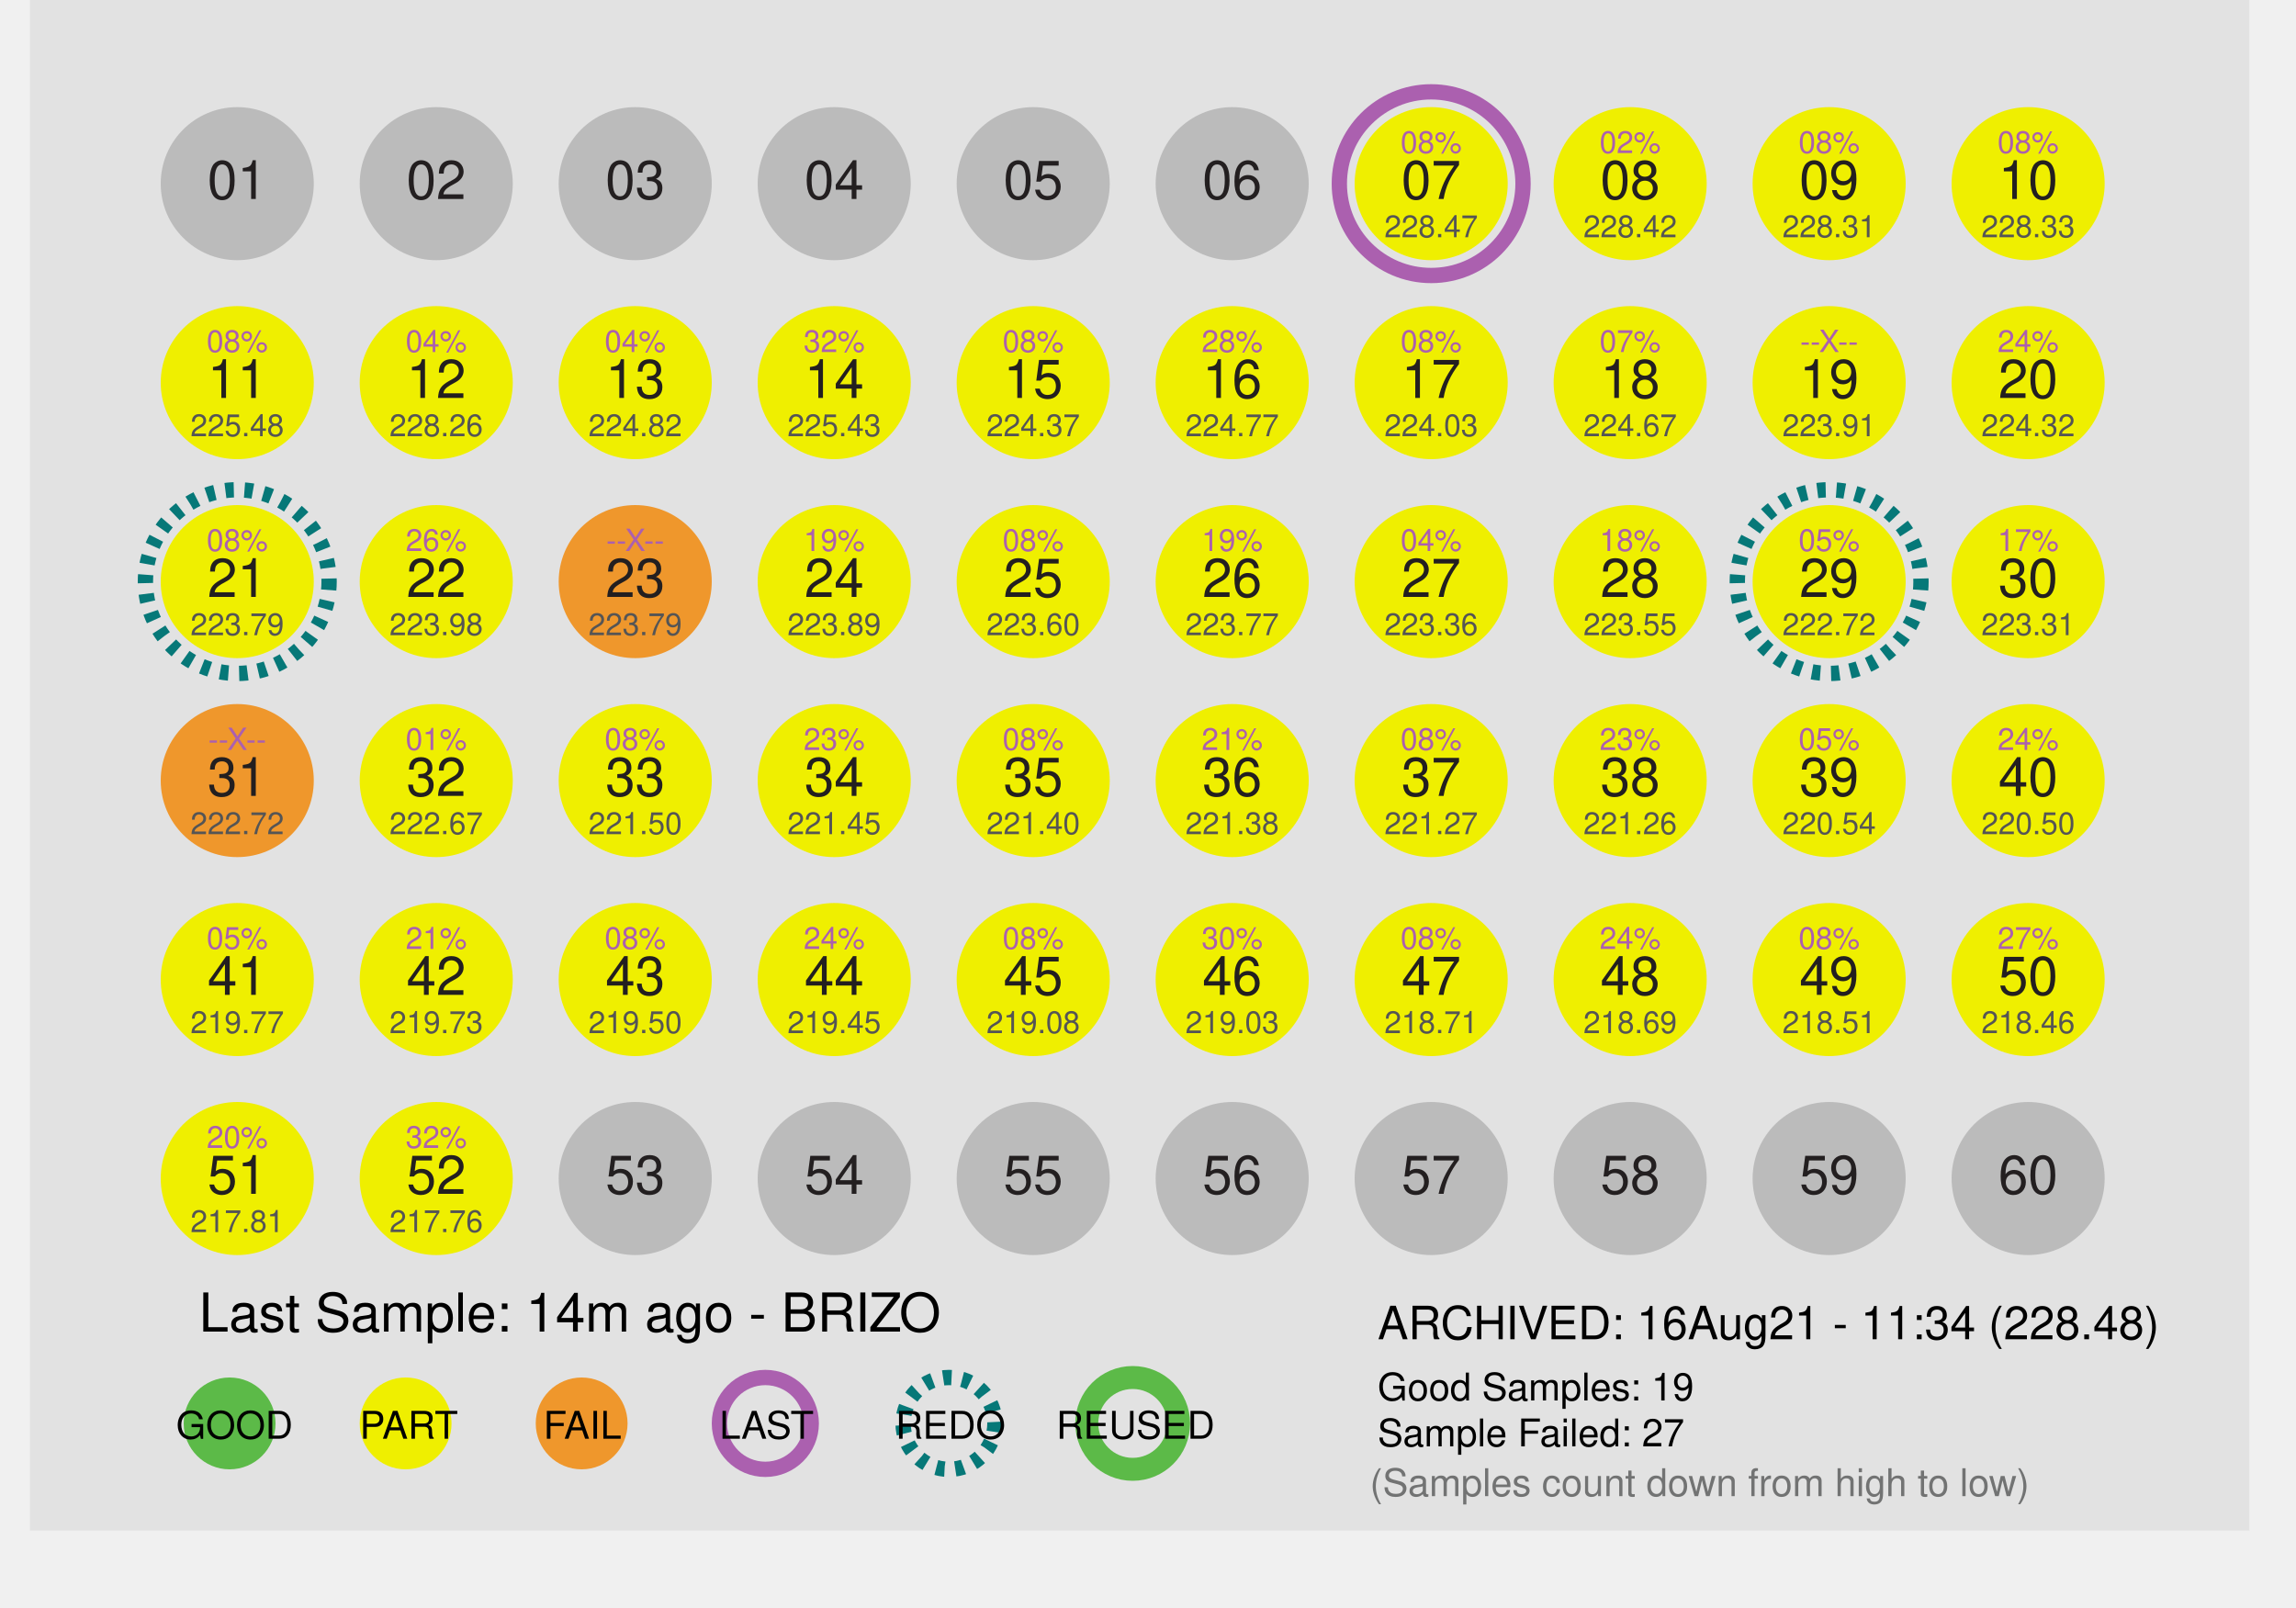
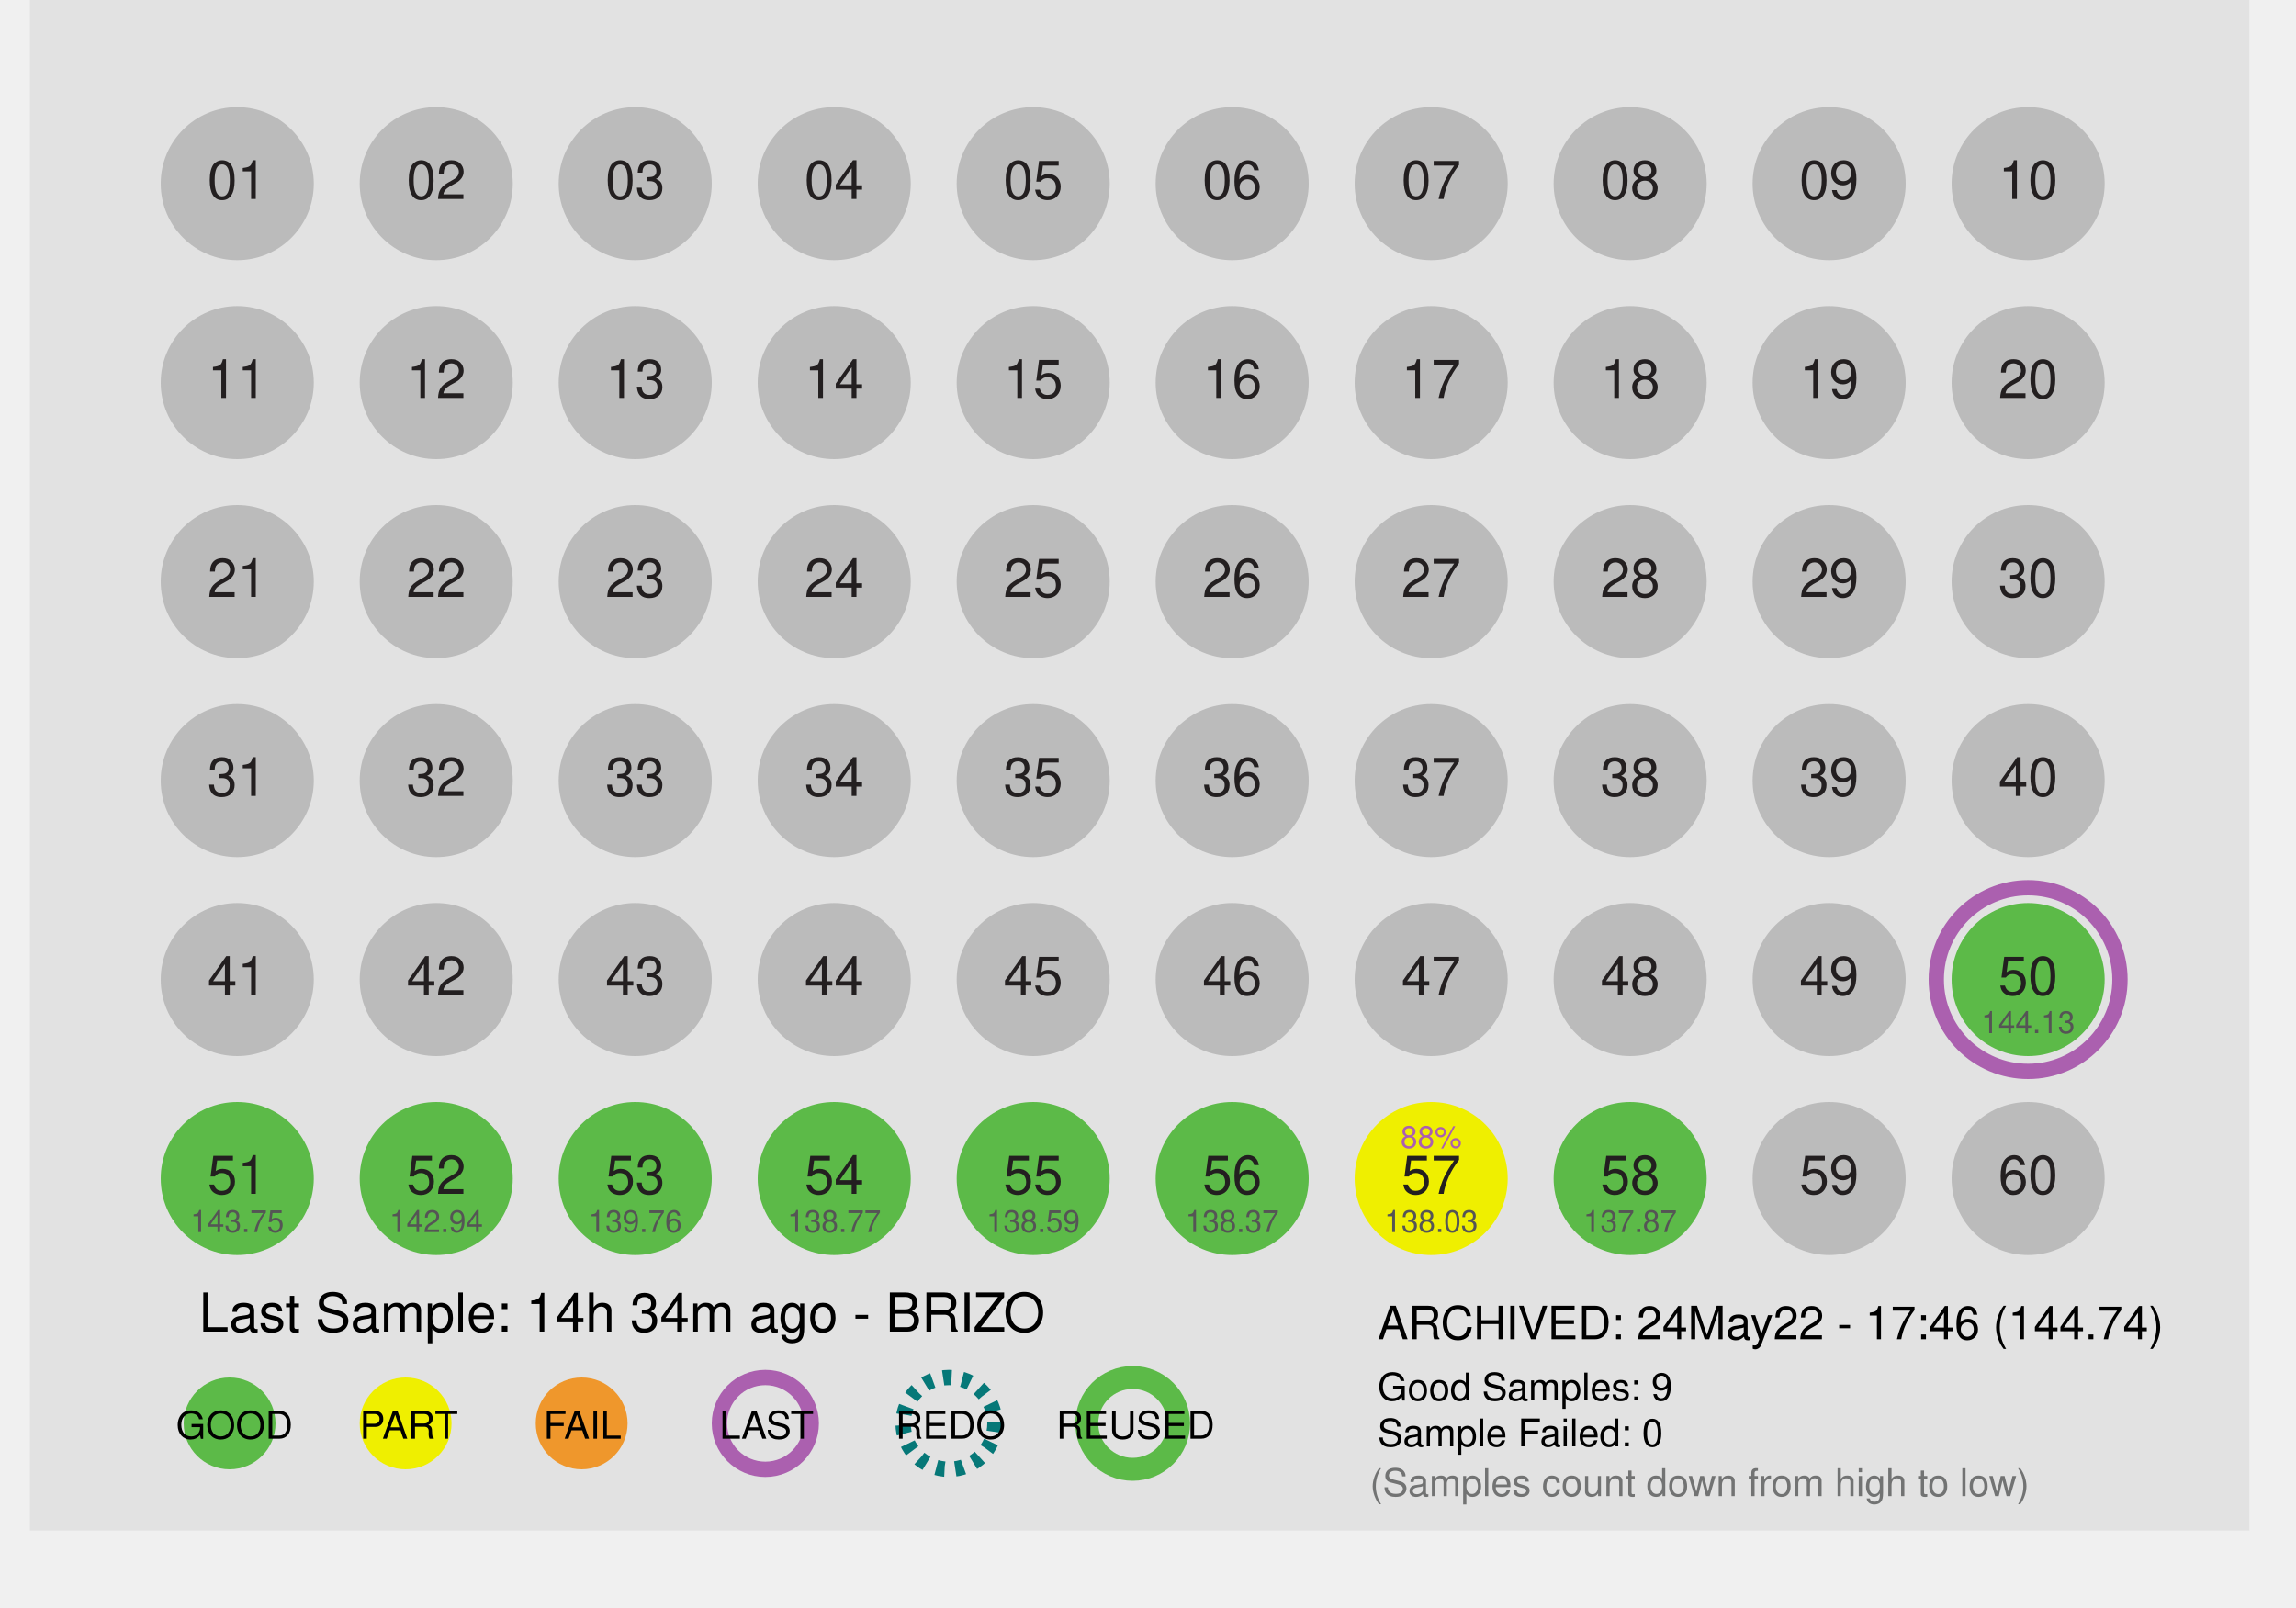
<svg xmlns="http://www.w3.org/2000/svg" id="Layer_1" data-name="Layer 1" x="0px" y="0px" viewBox="0 0 300 210" xml:space="preserve">
  <defs>
    <style>
 .st1 { fill: #dcddde; }
 .st2, .st3 { fill: #fff; }
 .st2 { stroke: #9b509f; }
 .st10, .st2, .st3 { stroke-miterlimit: 10; }
 .st10, .st2 { stroke-width: 2px; }
 .st3 { stroke: #231f20; }
 .st4 { fill: #ef972c; }
 .st5 { fill: #727373; }
 .st6 { fill: #5cba48; }
 .st7, .st8, .st9 { font-size: 7px; }
 .st7, .st8 { fill: #231f20; }
 .te5, .st7, .st9 { font-family: Helvetica; }
 .st8 { font-family: Helvetica-Bold, Helvetica; font-weight: 700; }
 .st9 { fill: #919396; }
 .st10 { fill: none; stroke: #fff; }

 .fill_gray { fill: #bbbbbb; }
 .fill_white { fill: #fff; }
 .stroke_purple { stroke: #ab60af; fill:none; stroke-width: 2px; }
 .stroke_black  { stroke: #000; fill:none; stroke-width: 2px; }
 .stroke_blue  { stroke: #067878; fill:none; stroke-width: 2px; stroke-dasharray:1.1 1.4;}
 .stroke_green  { stroke: #5cba48; fill:none; stroke-width: 3px;}
 .stroke_dash  { stroke-dasharray:1.1 1.4;}
 .stroke_2px { stroke-width: 2px; }
 .stroke_white { fill: none; stroke: #fff; }
 .stroke_none {stroke: none; fill:none};
 .stroke_darkGray { stroke: #231f20; fill: none; stroke-width: 2px;}
 .fill_orange { fill: #ef972c; }
 .fill_yellow { fill: #efef00; }
 .fill_lightgray { fill: #e2e2e2; }
 .thick_orange     { stroke-width:4px; fill:none; stroke: #ef972c; }
 .thick_yellow     { stroke-width:4px; fill:none; stroke: #f7ca0b; }
 .thick_gray       { stroke-width:4px; fill:none; stroke: #bbbbbb; }
 .thick_green      { stroke-width:4px; fill:none; stroke: #5cba48; }
 .fill_green { fill: #5cba48; }
 .font_size4 { font-size: 4px; }
 .font_size5 { font-size: 5px; }
 .font_size6 { font-size: 6px; }
 .font_size7 { font-size: 7px; }
 .font_size9 { font-size: 9px; }
 .fill_red {fill: #e24466; }
 .fill_purple {fill:#ab60af;}
 .fill_darkgray { fill: #555555; }
 .font_helv { font-family: Helvetica; }
 .font_helvBold { font-family: Helvetica-Bold, Helvetica; font-weight: 700; }
 .fill_lightergray { fill: #919396; }
    </style>
  </defs>
  <rect class="fill_lightgray" x="3.91" width="290" height="200" />
  <circle desc="c_big_01" class="stroke_none" cx="31" cy="24" r="12" />
  <circle desc="c_big_02" class="stroke_none" cx="57" cy="24" r="12" />
  <circle desc="c_big_03" class="stroke_none" cx="83" cy="24" r="12" />
  <circle desc="c_big_04" class="stroke_none" cx="109" cy="24" r="12" />
  <circle desc="c_big_05" class="stroke_none" cx="135" cy="24" r="12" />
  <circle desc="c_big_06" class="stroke_none" cx="161" cy="24" r="12" />
-   <circle desc="c_big_07" class="stroke_purple" cx="187" cy="24" r="12" />
+   <circle desc="c_big_07" class="stroke_none" cx="187" cy="24" r="12" />
  <circle desc="c_big_08" class="stroke_none" cx="213" cy="24" r="12" />
  <circle desc="c_big_09" class="stroke_none" cx="239" cy="24" r="12" />
  <circle desc="c_big_10" class="stroke_none" cx="265" cy="24" r="12" />
  <circle desc="c_big_11" class="stroke_none" cx="31" cy="50" r="12" />
  <circle desc="c_big_12" class="stroke_none" cx="57" cy="50" r="12" />
  <circle desc="c_big_13" class="stroke_none" cx="83" cy="50" r="12" />
  <circle desc="c_big_14" class="stroke_none" cx="109" cy="50" r="12" />
  <circle desc="c_big_15" class="stroke_none" cx="135" cy="50" r="12" />
  <circle desc="c_big_16" class="stroke_none" cx="161" cy="50" r="12" />
  <circle desc="c_big_17" class="stroke_none" cx="187" cy="50" r="12" />
  <circle desc="c_big_18" class="stroke_none" cx="213" cy="50" r="12" />
  <circle desc="c_big_19" class="stroke_none" cx="239" cy="50" r="12" />
  <circle desc="c_big_20" class="stroke_none" cx="265" cy="50" r="12" />
-   <circle desc="c_big_21" class="stroke_blue" cx="31" cy="76" r="12" />
+   <circle desc="c_big_21" class="stroke_none" cx="31" cy="76" r="12" />
  <circle desc="c_big_22" class="stroke_none" cx="57" cy="76" r="12" />
  <circle desc="c_big_23" class="stroke_none" cx="83" cy="76" r="12" />
  <circle desc="c_big_24" class="stroke_none" cx="109" cy="76" r="12" />
  <circle desc="c_big_25" class="stroke_none" cx="135" cy="76" r="12" />
  <circle desc="c_big_26" class="stroke_none" cx="161" cy="76" r="12" />
  <circle desc="c_big_27" class="stroke_none" cx="187" cy="76" r="12" />
  <circle desc="c_big_28" class="stroke_none" cx="213" cy="76" r="12" />
-   <circle desc="c_big_29" class="stroke_blue" cx="239" cy="76" r="12" />
+   <circle desc="c_big_29" class="stroke_none" cx="239" cy="76" r="12" />
  <circle desc="c_big_30" class="stroke_none" cx="265" cy="76" r="12" />
  <circle desc="c_big_31" class="stroke_none" cx="31" cy="102" r="12" />
  <circle desc="c_big_32" class="stroke_none" cx="57" cy="102" r="12" />
  <circle desc="c_big_33" class="stroke_none" cx="83" cy="102" r="12" />
  <circle desc="c_big_34" class="stroke_none" cx="109" cy="102" r="12" />
  <circle desc="c_big_35" class="stroke_none" cx="135" cy="102" r="12" />
  <circle desc="c_big_36" class="stroke_none" cx="161" cy="102" r="12" />
  <circle desc="c_big_37" class="stroke_none" cx="187" cy="102" r="12" />
  <circle desc="c_big_38" class="stroke_none" cx="213" cy="102" r="12" />
  <circle desc="c_big_39" class="stroke_none" cx="239" cy="102" r="12" />
  <circle desc="c_big_40" class="stroke_none" cx="265" cy="102" r="12" />
  <circle desc="c_big_41" class="stroke_none" cx="31" cy="128" r="12" />
  <circle desc="c_big_42" class="stroke_none" cx="57" cy="128" r="12" />
  <circle desc="c_big_43" class="stroke_none" cx="83" cy="128" r="12" />
  <circle desc="c_big_44" class="stroke_none" cx="109" cy="128" r="12" />
  <circle desc="c_big_45" class="stroke_none" cx="135" cy="128" r="12" />
  <circle desc="c_big_46" class="stroke_none" cx="161" cy="128" r="12" />
  <circle desc="c_big_47" class="stroke_none" cx="187" cy="128" r="12" />
  <circle desc="c_big_48" class="stroke_none" cx="213" cy="128" r="12" />
  <circle desc="c_big_49" class="stroke_none" cx="239" cy="128" r="12" />
-   <circle desc="c_big_50" class="stroke_none" cx="265" cy="128" r="12" />
+   <circle desc="c_big_50" class="stroke_purple" cx="265" cy="128" r="12" />
  <circle desc="c_big_51" class="stroke_none" cx="31" cy="154" r="12" />
  <circle desc="c_big_52" class="stroke_none" cx="57" cy="154" r="12" />
  <circle desc="c_big_53" class="stroke_none" cx="83" cy="154" r="12" />
  <circle desc="c_big_54" class="stroke_none" cx="109" cy="154" r="12" />
  <circle desc="c_big_55" class="stroke_none" cx="135" cy="154" r="12" />
  <circle desc="c_big_56" class="stroke_none" cx="161" cy="154" r="12" />
  <circle desc="c_big_57" class="stroke_none" cx="187" cy="154" r="12" />
  <circle desc="c_big_58" class="stroke_none" cx="213" cy="154" r="12" />
  <circle desc="c_big_59" class="stroke_none" cx="239" cy="154" r="12" />
  <circle desc="c_big_60" class="stroke_none" cx="265" cy="154" r="12" />
  <circle desc="c_small_01" class="fill_gray" cx="31" cy="24" r="10" />
  <circle desc="c_small_02" class="fill_gray" cx="57" cy="24" r="10" />
  <circle desc="c_small_03" class="fill_gray" cx="83" cy="24" r="10" />
  <circle desc="c_small_04" class="fill_gray" cx="109" cy="24" r="10" />
  <circle desc="c_small_05" class="fill_gray" cx="135" cy="24" r="10" />
  <circle desc="c_small_06" class="fill_gray" cx="161" cy="24" r="10" />
-   <circle desc="c_small_07" class="fill_yellow" cx="187" cy="24" r="10" />
-   <circle desc="c_small_08" class="fill_yellow" cx="213" cy="24" r="10" />
-   <circle desc="c_small_09" class="fill_yellow" cx="239" cy="24" r="10" />
-   <circle desc="c_small_10" class="fill_yellow" cx="265" cy="24" r="10" />
-   <circle desc="c_small_11" class="fill_yellow" cx="31" cy="50" r="10" />
-   <circle desc="c_small_12" class="fill_yellow" cx="57" cy="50" r="10" />
-   <circle desc="c_small_13" class="fill_yellow" cx="83" cy="50" r="10" />
-   <circle desc="c_small_14" class="fill_yellow" cx="109" cy="50" r="10" />
-   <circle desc="c_small_15" class="fill_yellow" cx="135" cy="50" r="10" />
-   <circle desc="c_small_16" class="fill_yellow" cx="161" cy="50" r="10" />
-   <circle desc="c_small_17" class="fill_yellow" cx="187" cy="50" r="10" />
-   <circle desc="c_small_18" class="fill_yellow" cx="213" cy="50" r="10" />
-   <circle desc="c_small_19" class="fill_yellow" cx="239" cy="50" r="10" />
-   <circle desc="c_small_20" class="fill_yellow" cx="265" cy="50" r="10" />
-   <circle desc="c_small_21" class="fill_yellow" cx="31" cy="76" r="10" />
-   <circle desc="c_small_22" class="fill_yellow" cx="57" cy="76" r="10" />
-   <circle desc="c_small_23" class="fill_orange" cx="83" cy="76" r="10" />
-   <circle desc="c_small_24" class="fill_yellow" cx="109" cy="76" r="10" />
-   <circle desc="c_small_25" class="fill_yellow" cx="135" cy="76" r="10" />
-   <circle desc="c_small_26" class="fill_yellow" cx="161" cy="76" r="10" />
-   <circle desc="c_small_27" class="fill_yellow" cx="187" cy="76" r="10" />
-   <circle desc="c_small_28" class="fill_yellow" cx="213" cy="76" r="10" />
-   <circle desc="c_small_29" class="fill_yellow" cx="239" cy="76" r="10" />
-   <circle desc="c_small_30" class="fill_yellow" cx="265" cy="76" r="10" />
-   <circle desc="c_small_31" class="fill_orange" cx="31" cy="102" r="10" />
-   <circle desc="c_small_32" class="fill_yellow" cx="57" cy="102" r="10" />
-   <circle desc="c_small_33" class="fill_yellow" cx="83" cy="102" r="10" />
-   <circle desc="c_small_34" class="fill_yellow" cx="109" cy="102" r="10" />
-   <circle desc="c_small_35" class="fill_yellow" cx="135" cy="102" r="10" />
-   <circle desc="c_small_36" class="fill_yellow" cx="161" cy="102" r="10" />
-   <circle desc="c_small_37" class="fill_yellow" cx="187" cy="102" r="10" />
-   <circle desc="c_small_38" class="fill_yellow" cx="213" cy="102" r="10" />
-   <circle desc="c_small_39" class="fill_yellow" cx="239" cy="102" r="10" />
-   <circle desc="c_small_40" class="fill_yellow" cx="265" cy="102" r="10" />
-   <circle desc="c_small_41" class="fill_yellow" cx="31" cy="128" r="10" />
-   <circle desc="c_small_42" class="fill_yellow" cx="57" cy="128" r="10" />
-   <circle desc="c_small_43" class="fill_yellow" cx="83" cy="128" r="10" />
-   <circle desc="c_small_44" class="fill_yellow" cx="109" cy="128" r="10" />
-   <circle desc="c_small_45" class="fill_yellow" cx="135" cy="128" r="10" />
-   <circle desc="c_small_46" class="fill_yellow" cx="161" cy="128" r="10" />
-   <circle desc="c_small_47" class="fill_yellow" cx="187" cy="128" r="10" />
-   <circle desc="c_small_48" class="fill_yellow" cx="213" cy="128" r="10" />
-   <circle desc="c_small_49" class="fill_yellow" cx="239" cy="128" r="10" />
-   <circle desc="c_small_50" class="fill_yellow" cx="265" cy="128" r="10" />
-   <circle desc="c_small_51" class="fill_yellow" cx="31" cy="154" r="10" />
-   <circle desc="c_small_52" class="fill_yellow" cx="57" cy="154" r="10" />
-   <circle desc="c_small_53" class="fill_gray" cx="83" cy="154" r="10" />
-   <circle desc="c_small_54" class="fill_gray" cx="109" cy="154" r="10" />
-   <circle desc="c_small_55" class="fill_gray" cx="135" cy="154" r="10" />
-   <circle desc="c_small_56" class="fill_gray" cx="161" cy="154" r="10" />
-   <circle desc="c_small_57" class="fill_gray" cx="187" cy="154" r="10" />
-   <circle desc="c_small_58" class="fill_gray" cx="213" cy="154" r="10" />
+   <circle desc="c_small_07" class="fill_gray" cx="187" cy="24" r="10" />
+   <circle desc="c_small_08" class="fill_gray" cx="213" cy="24" r="10" />
+   <circle desc="c_small_09" class="fill_gray" cx="239" cy="24" r="10" />
+   <circle desc="c_small_10" class="fill_gray" cx="265" cy="24" r="10" />
+   <circle desc="c_small_11" class="fill_gray" cx="31" cy="50" r="10" />
+   <circle desc="c_small_12" class="fill_gray" cx="57" cy="50" r="10" />
+   <circle desc="c_small_13" class="fill_gray" cx="83" cy="50" r="10" />
+   <circle desc="c_small_14" class="fill_gray" cx="109" cy="50" r="10" />
+   <circle desc="c_small_15" class="fill_gray" cx="135" cy="50" r="10" />
+   <circle desc="c_small_16" class="fill_gray" cx="161" cy="50" r="10" />
+   <circle desc="c_small_17" class="fill_gray" cx="187" cy="50" r="10" />
+   <circle desc="c_small_18" class="fill_gray" cx="213" cy="50" r="10" />
+   <circle desc="c_small_19" class="fill_gray" cx="239" cy="50" r="10" />
+   <circle desc="c_small_20" class="fill_gray" cx="265" cy="50" r="10" />
+   <circle desc="c_small_21" class="fill_gray" cx="31" cy="76" r="10" />
+   <circle desc="c_small_22" class="fill_gray" cx="57" cy="76" r="10" />
+   <circle desc="c_small_23" class="fill_gray" cx="83" cy="76" r="10" />
+   <circle desc="c_small_24" class="fill_gray" cx="109" cy="76" r="10" />
+   <circle desc="c_small_25" class="fill_gray" cx="135" cy="76" r="10" />
+   <circle desc="c_small_26" class="fill_gray" cx="161" cy="76" r="10" />
+   <circle desc="c_small_27" class="fill_gray" cx="187" cy="76" r="10" />
+   <circle desc="c_small_28" class="fill_gray" cx="213" cy="76" r="10" />
+   <circle desc="c_small_29" class="fill_gray" cx="239" cy="76" r="10" />
+   <circle desc="c_small_30" class="fill_gray" cx="265" cy="76" r="10" />
+   <circle desc="c_small_31" class="fill_gray" cx="31" cy="102" r="10" />
+   <circle desc="c_small_32" class="fill_gray" cx="57" cy="102" r="10" />
+   <circle desc="c_small_33" class="fill_gray" cx="83" cy="102" r="10" />
+   <circle desc="c_small_34" class="fill_gray" cx="109" cy="102" r="10" />
+   <circle desc="c_small_35" class="fill_gray" cx="135" cy="102" r="10" />
+   <circle desc="c_small_36" class="fill_gray" cx="161" cy="102" r="10" />
+   <circle desc="c_small_37" class="fill_gray" cx="187" cy="102" r="10" />
+   <circle desc="c_small_38" class="fill_gray" cx="213" cy="102" r="10" />
+   <circle desc="c_small_39" class="fill_gray" cx="239" cy="102" r="10" />
+   <circle desc="c_small_40" class="fill_gray" cx="265" cy="102" r="10" />
+   <circle desc="c_small_41" class="fill_gray" cx="31" cy="128" r="10" />
+   <circle desc="c_small_42" class="fill_gray" cx="57" cy="128" r="10" />
+   <circle desc="c_small_43" class="fill_gray" cx="83" cy="128" r="10" />
+   <circle desc="c_small_44" class="fill_gray" cx="109" cy="128" r="10" />
+   <circle desc="c_small_45" class="fill_gray" cx="135" cy="128" r="10" />
+   <circle desc="c_small_46" class="fill_gray" cx="161" cy="128" r="10" />
+   <circle desc="c_small_47" class="fill_gray" cx="187" cy="128" r="10" />
+   <circle desc="c_small_48" class="fill_gray" cx="213" cy="128" r="10" />
+   <circle desc="c_small_49" class="fill_gray" cx="239" cy="128" r="10" />
+   <circle desc="c_small_50" class="fill_green" cx="265" cy="128" r="10" />
+   <circle desc="c_small_51" class="fill_green" cx="31" cy="154" r="10" />
+   <circle desc="c_small_52" class="fill_green" cx="57" cy="154" r="10" />
+   <circle desc="c_small_53" class="fill_green" cx="83" cy="154" r="10" />
+   <circle desc="c_small_54" class="fill_green" cx="109" cy="154" r="10" />
+   <circle desc="c_small_55" class="fill_green" cx="135" cy="154" r="10" />
+   <circle desc="c_small_56" class="fill_green" cx="161" cy="154" r="10" />
+   <circle desc="c_small_57" class="fill_yellow" cx="187" cy="154" r="10" />
+   <circle desc="c_small_58" class="fill_green" cx="213" cy="154" r="10" />
  <circle desc="c_small_59" class="fill_gray" cx="239" cy="154" r="10" />
  <circle desc="c_small_60" class="fill_gray" cx="265" cy="154" r="10" />
  <text desc="t_label_01" class="st7" text-anchor="middle" transform="translate(31 26)">01</text>
  <text desc="t_label_02" class="st7" text-anchor="middle" transform="translate(57 26)">02</text>
  <text desc="t_label_03" class="st7" text-anchor="middle" transform="translate(83 26)">03</text>
  <text desc="t_label_04" class="st7" text-anchor="middle" transform="translate(109 26)">04</text>
  <text desc="t_label_05" class="st7" text-anchor="middle" transform="translate(135 26)">05</text>
  <text desc="t_label_06" class="st7" text-anchor="middle" transform="translate(161 26)">06</text>
  <text desc="t_label_07" class="st7" text-anchor="middle" transform="translate(187 26)">07</text>
  <text desc="t_label_08" class="st7" text-anchor="middle" transform="translate(213 26)">08</text>
  <text desc="t_label_09" class="st7" text-anchor="middle" transform="translate(239 26)">09</text>
  <text desc="t_label_10" class="st7" text-anchor="middle" transform="translate(265 26)">10</text>
  <text desc="t_label_11" class="st7" text-anchor="middle" transform="translate(31 52)">11</text>
  <text desc="t_label_12" class="st7" text-anchor="middle" transform="translate(57 52)">12</text>
  <text desc="t_label_13" class="st7" text-anchor="middle" transform="translate(83 52)">13</text>
  <text desc="t_label_14" class="st7" text-anchor="middle" transform="translate(109 52)">14</text>
  <text desc="t_label_15" class="st7" text-anchor="middle" transform="translate(135 52)">15</text>
  <text desc="t_label_16" class="st7" text-anchor="middle" transform="translate(161 52)">16</text>
  <text desc="t_label_17" class="st7" text-anchor="middle" transform="translate(187 52)">17</text>
  <text desc="t_label_18" class="st7" text-anchor="middle" transform="translate(213 52)">18</text>
  <text desc="t_label_19" class="st7" text-anchor="middle" transform="translate(239 52)">19</text>
  <text desc="t_label_20" class="st7" text-anchor="middle" transform="translate(265 52)">20</text>
  <text desc="t_label_21" class="st7" text-anchor="middle" transform="translate(31 78)">21</text>
  <text desc="t_label_22" class="st7" text-anchor="middle" transform="translate(57 78)">22</text>
  <text desc="t_label_23" class="st7" text-anchor="middle" transform="translate(83 78)">23</text>
  <text desc="t_label_24" class="st7" text-anchor="middle" transform="translate(109 78)">24</text>
  <text desc="t_label_25" class="st7" text-anchor="middle" transform="translate(135 78)">25</text>
  <text desc="t_label_26" class="st7" text-anchor="middle" transform="translate(161 78)">26</text>
  <text desc="t_label_27" class="st7" text-anchor="middle" transform="translate(187 78)">27</text>
  <text desc="t_label_28" class="st7" text-anchor="middle" transform="translate(213 78)">28</text>
  <text desc="t_label_29" class="st7" text-anchor="middle" transform="translate(239 78)">29</text>
  <text desc="t_label_30" class="st7" text-anchor="middle" transform="translate(265 78)">30</text>
  <text desc="t_label_31" class="st7" text-anchor="middle" transform="translate(31 104)">31</text>
  <text desc="t_label_32" class="st7" text-anchor="middle" transform="translate(57 104)">32</text>
  <text desc="t_label_33" class="st7" text-anchor="middle" transform="translate(83 104)">33</text>
  <text desc="t_label_34" class="st7" text-anchor="middle" transform="translate(109 104)">34</text>
  <text desc="t_label_35" class="st7" text-anchor="middle" transform="translate(135 104)">35</text>
  <text desc="t_label_36" class="st7" text-anchor="middle" transform="translate(161 104)">36</text>
  <text desc="t_label_37" class="st7" text-anchor="middle" transform="translate(187 104)">37</text>
  <text desc="t_label_38" class="st7" text-anchor="middle" transform="translate(213 104)">38</text>
  <text desc="t_label_39" class="st7" text-anchor="middle" transform="translate(239 104)">39</text>
  <text desc="t_label_40" class="st7" text-anchor="middle" transform="translate(265 104)">40</text>
  <text desc="t_label_41" class="st7" text-anchor="middle" transform="translate(31 130)">41</text>
  <text desc="t_label_42" class="st7" text-anchor="middle" transform="translate(57 130)">42</text>
  <text desc="t_label_43" class="st7" text-anchor="middle" transform="translate(83 130)">43</text>
  <text desc="t_label_44" class="st7" text-anchor="middle" transform="translate(109 130)">44</text>
  <text desc="t_label_45" class="st7" text-anchor="middle" transform="translate(135 130)">45</text>
  <text desc="t_label_46" class="st7" text-anchor="middle" transform="translate(161 130)">46</text>
  <text desc="t_label_47" class="st7" text-anchor="middle" transform="translate(187 130)">47</text>
  <text desc="t_label_48" class="st7" text-anchor="middle" transform="translate(213 130)">48</text>
  <text desc="t_label_49" class="st7" text-anchor="middle" transform="translate(239 130)">49</text>
  <text desc="t_label_50" class="st7" text-anchor="middle" transform="translate(265 130)">50</text>
  <text desc="t_label_51" class="st7" text-anchor="middle" transform="translate(31 156)">51</text>
  <text desc="t_label_52" class="st7" text-anchor="middle" transform="translate(57 156)">52</text>
  <text desc="t_label_53" class="st7" text-anchor="middle" transform="translate(83 156)">53</text>
  <text desc="t_label_54" class="st7" text-anchor="middle" transform="translate(109 156)">54</text>
  <text desc="t_label_55" class="st7" text-anchor="middle" transform="translate(135 156)">55</text>
  <text desc="t_label_56" class="st7" text-anchor="middle" transform="translate(161 156)">56</text>
  <text desc="t_label_57" class="st7" text-anchor="middle" transform="translate(187 156)">57</text>
  <text desc="t_label_58" class="st7" text-anchor="middle" transform="translate(213 156)">58</text>
  <text desc="t_label_59" class="st7" text-anchor="middle" transform="translate(239 156)">59</text>
  <text desc="t_label_60" class="st7" text-anchor="middle" transform="translate(265 156)">60</text>
  <text desc="pct_label_01" text-anchor="middle" class="te5 font_size4 fill_purple" transform="translate(31 20)" />
  <text desc="pct_label_02" text-anchor="middle" class="te5 font_size4 fill_purple" transform="translate(57 20)" />
  <text desc="pct_label_03" text-anchor="middle" class="te5 font_size4 fill_purple" transform="translate(83 20)" />
  <text desc="pct_label_04" text-anchor="middle" class="te5 font_size4 fill_purple" transform="translate(109 20)" />
  <text desc="pct_label_05" text-anchor="middle" class="te5 font_size4 fill_purple" transform="translate(135 20)" />
  <text desc="pct_label_06" text-anchor="middle" class="te5 font_size4 fill_purple" transform="translate(161 20)" />
-   <text desc="pct_label_07" text-anchor="middle" class="te5 font_size4 fill_purple" transform="translate(187 20)">08%</text>
-   <text desc="pct_label_08" text-anchor="middle" class="te5 font_size4 fill_purple" transform="translate(213 20)">02%</text>
-   <text desc="pct_label_09" text-anchor="middle" class="te5 font_size4 fill_purple" transform="translate(239 20)">08%</text>
-   <text desc="pct_label_10" text-anchor="middle" class="te5 font_size4 fill_purple" transform="translate(265 20)">08%</text>
-   <text desc="pct_label_11" text-anchor="middle" class="te5 font_size4 fill_purple" transform="translate(31 46)">08%</text>
-   <text desc="pct_label_12" text-anchor="middle" class="te5 font_size4 fill_purple" transform="translate(57 46)">04%</text>
-   <text desc="pct_label_13" text-anchor="middle" class="te5 font_size4 fill_purple" transform="translate(83 46)">04%</text>
-   <text desc="pct_label_14" text-anchor="middle" class="te5 font_size4 fill_purple" transform="translate(109 46)">32%</text>
-   <text desc="pct_label_15" text-anchor="middle" class="te5 font_size4 fill_purple" transform="translate(135 46)">08%</text>
-   <text desc="pct_label_16" text-anchor="middle" class="te5 font_size4 fill_purple" transform="translate(161 46)">28%</text>
-   <text desc="pct_label_17" text-anchor="middle" class="te5 font_size4 fill_purple" transform="translate(187 46)">08%</text>
-   <text desc="pct_label_18" text-anchor="middle" class="te5 font_size4 fill_purple" transform="translate(213 46)">07%</text>
-   <text desc="pct_label_19" text-anchor="middle" class="te5 font_size4 fill_purple" transform="translate(239 46)">--X--</text>
-   <text desc="pct_label_20" text-anchor="middle" class="te5 font_size4 fill_purple" transform="translate(265 46)">24%</text>
-   <text desc="pct_label_21" text-anchor="middle" class="te5 font_size4 fill_purple" transform="translate(31 72)">08%</text>
-   <text desc="pct_label_22" text-anchor="middle" class="te5 font_size4 fill_purple" transform="translate(57 72)">26%</text>
-   <text desc="pct_label_23" text-anchor="middle" class="te5 font_size4 fill_purple" transform="translate(83 72)">--X--</text>
-   <text desc="pct_label_24" text-anchor="middle" class="te5 font_size4 fill_purple" transform="translate(109 72)">19%</text>
-   <text desc="pct_label_25" text-anchor="middle" class="te5 font_size4 fill_purple" transform="translate(135 72)">08%</text>
-   <text desc="pct_label_26" text-anchor="middle" class="te5 font_size4 fill_purple" transform="translate(161 72)">19%</text>
-   <text desc="pct_label_27" text-anchor="middle" class="te5 font_size4 fill_purple" transform="translate(187 72)">04%</text>
-   <text desc="pct_label_28" text-anchor="middle" class="te5 font_size4 fill_purple" transform="translate(213 72)">18%</text>
-   <text desc="pct_label_29" text-anchor="middle" class="te5 font_size4 fill_purple" transform="translate(239 72)">05%</text>
-   <text desc="pct_label_30" text-anchor="middle" class="te5 font_size4 fill_purple" transform="translate(265 72)">17%</text>
-   <text desc="pct_label_31" text-anchor="middle" class="te5 font_size4 fill_purple" transform="translate(31 98)">--X--</text>
-   <text desc="pct_label_32" text-anchor="middle" class="te5 font_size4 fill_purple" transform="translate(57 98)">01%</text>
-   <text desc="pct_label_33" text-anchor="middle" class="te5 font_size4 fill_purple" transform="translate(83 98)">08%</text>
-   <text desc="pct_label_34" text-anchor="middle" class="te5 font_size4 fill_purple" transform="translate(109 98)">23%</text>
-   <text desc="pct_label_35" text-anchor="middle" class="te5 font_size4 fill_purple" transform="translate(135 98)">08%</text>
-   <text desc="pct_label_36" text-anchor="middle" class="te5 font_size4 fill_purple" transform="translate(161 98)">21%</text>
-   <text desc="pct_label_37" text-anchor="middle" class="te5 font_size4 fill_purple" transform="translate(187 98)">08%</text>
-   <text desc="pct_label_38" text-anchor="middle" class="te5 font_size4 fill_purple" transform="translate(213 98)">23%</text>
-   <text desc="pct_label_39" text-anchor="middle" class="te5 font_size4 fill_purple" transform="translate(239 98)">05%</text>
-   <text desc="pct_label_40" text-anchor="middle" class="te5 font_size4 fill_purple" transform="translate(265 98)">24%</text>
-   <text desc="pct_label_41" text-anchor="middle" class="te5 font_size4 fill_purple" transform="translate(31 124)">05%</text>
-   <text desc="pct_label_42" text-anchor="middle" class="te5 font_size4 fill_purple" transform="translate(57 124)">21%</text>
-   <text desc="pct_label_43" text-anchor="middle" class="te5 font_size4 fill_purple" transform="translate(83 124)">08%</text>
-   <text desc="pct_label_44" text-anchor="middle" class="te5 font_size4 fill_purple" transform="translate(109 124)">24%</text>
-   <text desc="pct_label_45" text-anchor="middle" class="te5 font_size4 fill_purple" transform="translate(135 124)">08%</text>
-   <text desc="pct_label_46" text-anchor="middle" class="te5 font_size4 fill_purple" transform="translate(161 124)">30%</text>
-   <text desc="pct_label_47" text-anchor="middle" class="te5 font_size4 fill_purple" transform="translate(187 124)">08%</text>
-   <text desc="pct_label_48" text-anchor="middle" class="te5 font_size4 fill_purple" transform="translate(213 124)">24%</text>
-   <text desc="pct_label_49" text-anchor="middle" class="te5 font_size4 fill_purple" transform="translate(239 124)">08%</text>
-   <text desc="pct_label_50" text-anchor="middle" class="te5 font_size4 fill_purple" transform="translate(265 124)">27%</text>
-   <text desc="pct_label_51" text-anchor="middle" class="te5 font_size4 fill_purple" transform="translate(31 150)">20%</text>
-   <text desc="pct_label_52" text-anchor="middle" class="te5 font_size4 fill_purple" transform="translate(57 150)">32%</text>
+   <text desc="pct_label_07" text-anchor="middle" class="te5 font_size4 fill_purple" transform="translate(187 20)" />
+   <text desc="pct_label_08" text-anchor="middle" class="te5 font_size4 fill_purple" transform="translate(213 20)" />
+   <text desc="pct_label_09" text-anchor="middle" class="te5 font_size4 fill_purple" transform="translate(239 20)" />
+   <text desc="pct_label_10" text-anchor="middle" class="te5 font_size4 fill_purple" transform="translate(265 20)" />
+   <text desc="pct_label_11" text-anchor="middle" class="te5 font_size4 fill_purple" transform="translate(31 46)" />
+   <text desc="pct_label_12" text-anchor="middle" class="te5 font_size4 fill_purple" transform="translate(57 46)" />
+   <text desc="pct_label_13" text-anchor="middle" class="te5 font_size4 fill_purple" transform="translate(83 46)" />
+   <text desc="pct_label_14" text-anchor="middle" class="te5 font_size4 fill_purple" transform="translate(109 46)" />
+   <text desc="pct_label_15" text-anchor="middle" class="te5 font_size4 fill_purple" transform="translate(135 46)" />
+   <text desc="pct_label_16" text-anchor="middle" class="te5 font_size4 fill_purple" transform="translate(161 46)" />
+   <text desc="pct_label_17" text-anchor="middle" class="te5 font_size4 fill_purple" transform="translate(187 46)" />
+   <text desc="pct_label_18" text-anchor="middle" class="te5 font_size4 fill_purple" transform="translate(213 46)" />
+   <text desc="pct_label_19" text-anchor="middle" class="te5 font_size4 fill_purple" transform="translate(239 46)" />
+   <text desc="pct_label_20" text-anchor="middle" class="te5 font_size4 fill_purple" transform="translate(265 46)" />
+   <text desc="pct_label_21" text-anchor="middle" class="te5 font_size4 fill_purple" transform="translate(31 72)" />
+   <text desc="pct_label_22" text-anchor="middle" class="te5 font_size4 fill_purple" transform="translate(57 72)" />
+   <text desc="pct_label_23" text-anchor="middle" class="te5 font_size4 fill_purple" transform="translate(83 72)" />
+   <text desc="pct_label_24" text-anchor="middle" class="te5 font_size4 fill_purple" transform="translate(109 72)" />
+   <text desc="pct_label_25" text-anchor="middle" class="te5 font_size4 fill_purple" transform="translate(135 72)" />
+   <text desc="pct_label_26" text-anchor="middle" class="te5 font_size4 fill_purple" transform="translate(161 72)" />
+   <text desc="pct_label_27" text-anchor="middle" class="te5 font_size4 fill_purple" transform="translate(187 72)" />
+   <text desc="pct_label_28" text-anchor="middle" class="te5 font_size4 fill_purple" transform="translate(213 72)" />
+   <text desc="pct_label_29" text-anchor="middle" class="te5 font_size4 fill_purple" transform="translate(239 72)" />
+   <text desc="pct_label_30" text-anchor="middle" class="te5 font_size4 fill_purple" transform="translate(265 72)" />
+   <text desc="pct_label_31" text-anchor="middle" class="te5 font_size4 fill_purple" transform="translate(31 98)" />
+   <text desc="pct_label_32" text-anchor="middle" class="te5 font_size4 fill_purple" transform="translate(57 98)" />
+   <text desc="pct_label_33" text-anchor="middle" class="te5 font_size4 fill_purple" transform="translate(83 98)" />
+   <text desc="pct_label_34" text-anchor="middle" class="te5 font_size4 fill_purple" transform="translate(109 98)" />
+   <text desc="pct_label_35" text-anchor="middle" class="te5 font_size4 fill_purple" transform="translate(135 98)" />
+   <text desc="pct_label_36" text-anchor="middle" class="te5 font_size4 fill_purple" transform="translate(161 98)" />
+   <text desc="pct_label_37" text-anchor="middle" class="te5 font_size4 fill_purple" transform="translate(187 98)" />
+   <text desc="pct_label_38" text-anchor="middle" class="te5 font_size4 fill_purple" transform="translate(213 98)" />
+   <text desc="pct_label_39" text-anchor="middle" class="te5 font_size4 fill_purple" transform="translate(239 98)" />
+   <text desc="pct_label_40" text-anchor="middle" class="te5 font_size4 fill_purple" transform="translate(265 98)" />
+   <text desc="pct_label_41" text-anchor="middle" class="te5 font_size4 fill_purple" transform="translate(31 124)" />
+   <text desc="pct_label_42" text-anchor="middle" class="te5 font_size4 fill_purple" transform="translate(57 124)" />
+   <text desc="pct_label_43" text-anchor="middle" class="te5 font_size4 fill_purple" transform="translate(83 124)" />
+   <text desc="pct_label_44" text-anchor="middle" class="te5 font_size4 fill_purple" transform="translate(109 124)" />
+   <text desc="pct_label_45" text-anchor="middle" class="te5 font_size4 fill_purple" transform="translate(135 124)" />
+   <text desc="pct_label_46" text-anchor="middle" class="te5 font_size4 fill_purple" transform="translate(161 124)" />
+   <text desc="pct_label_47" text-anchor="middle" class="te5 font_size4 fill_purple" transform="translate(187 124)" />
+   <text desc="pct_label_48" text-anchor="middle" class="te5 font_size4 fill_purple" transform="translate(213 124)" />
+   <text desc="pct_label_49" text-anchor="middle" class="te5 font_size4 fill_purple" transform="translate(239 124)" />
+   <text desc="pct_label_50" text-anchor="middle" class="te5 font_size4 fill_purple" transform="translate(265 124)" />
+   <text desc="pct_label_51" text-anchor="middle" class="te5 font_size4 fill_purple" transform="translate(31 150)" />
+   <text desc="pct_label_52" text-anchor="middle" class="te5 font_size4 fill_purple" transform="translate(57 150)" />
  <text desc="pct_label_53" text-anchor="middle" class="te5 font_size4 fill_purple" transform="translate(83 150)" />
  <text desc="pct_label_54" text-anchor="middle" class="te5 font_size4 fill_purple" transform="translate(109 150)" />
  <text desc="pct_label_55" text-anchor="middle" class="te5 font_size4 fill_purple" transform="translate(135 150)" />
  <text desc="pct_label_56" text-anchor="middle" class="te5 font_size4 fill_purple" transform="translate(161 150)" />
-   <text desc="pct_label_57" text-anchor="middle" class="te5 font_size4 fill_purple" transform="translate(187 150)" />
+   <text desc="pct_label_57" text-anchor="middle" class="te5 font_size4 fill_purple" transform="translate(187 150)">88%</text>
  <text desc="pct_label_58" text-anchor="middle" class="te5 font_size4 fill_purple" transform="translate(213 150)" />
  <text desc="pct_label_59" text-anchor="middle" class="te5 font_size4 fill_purple" transform="translate(239 150)" />
  <text desc="pct_label_60" text-anchor="middle" class="te5 font_size4 fill_purple" transform="translate(265 150)" />
  <text desc="time_label_01" text-anchor="middle" class="te5 font_size4 fill_darkgray" transform="translate(31 31)" />
  <text desc="time_label_02" text-anchor="middle" class="te5 font_size4 fill_darkgray" transform="translate(57 31)" />
  <text desc="time_label_03" text-anchor="middle" class="te5 font_size4 fill_darkgray" transform="translate(83 31)" />
  <text desc="time_label_04" text-anchor="middle" class="te5 font_size4 fill_darkgray" transform="translate(109 31)" />
  <text desc="time_label_05" text-anchor="middle" class="te5 font_size4 fill_darkgray" transform="translate(135 31)" />
  <text desc="time_label_06" text-anchor="middle" class="te5 font_size4 fill_darkgray" transform="translate(161 31)" />
-   <text desc="time_label_07" text-anchor="middle" class="te5 font_size4 fill_darkgray" transform="translate(187 31)">228.47</text>
-   <text desc="time_label_08" text-anchor="middle" class="te5 font_size4 fill_darkgray" transform="translate(213 31)">228.42</text>
-   <text desc="time_label_09" text-anchor="middle" class="te5 font_size4 fill_darkgray" transform="translate(239 31)">228.31</text>
-   <text desc="time_label_10" text-anchor="middle" class="te5 font_size4 fill_darkgray" transform="translate(265 31)">228.33</text>
-   <text desc="time_label_11" text-anchor="middle" class="te5 font_size4 fill_darkgray" transform="translate(31 57)">225.48</text>
-   <text desc="time_label_12" text-anchor="middle" class="te5 font_size4 fill_darkgray" transform="translate(57 57)">228.26</text>
-   <text desc="time_label_13" text-anchor="middle" class="te5 font_size4 fill_darkgray" transform="translate(83 57)">224.82</text>
-   <text desc="time_label_14" text-anchor="middle" class="te5 font_size4 fill_darkgray" transform="translate(109 57)">225.43</text>
-   <text desc="time_label_15" text-anchor="middle" class="te5 font_size4 fill_darkgray" transform="translate(135 57)">224.37</text>
-   <text desc="time_label_16" text-anchor="middle" class="te5 font_size4 fill_darkgray" transform="translate(161 57)">224.77</text>
-   <text desc="time_label_17" text-anchor="middle" class="te5 font_size4 fill_darkgray" transform="translate(187 57)">224.03</text>
-   <text desc="time_label_18" text-anchor="middle" class="te5 font_size4 fill_darkgray" transform="translate(213 57)">224.67</text>
-   <text desc="time_label_19" text-anchor="middle" class="te5 font_size4 fill_darkgray" transform="translate(239 57)">223.91</text>
-   <text desc="time_label_20" text-anchor="middle" class="te5 font_size4 fill_darkgray" transform="translate(265 57)">224.32</text>
-   <text desc="time_label_21" text-anchor="middle" class="te5 font_size4 fill_darkgray" transform="translate(31 83)">223.79</text>
-   <text desc="time_label_22" text-anchor="middle" class="te5 font_size4 fill_darkgray" transform="translate(57 83)">223.98</text>
-   <text desc="time_label_23" text-anchor="middle" class="te5 font_size4 fill_darkgray" transform="translate(83 83)">223.79</text>
-   <text desc="time_label_24" text-anchor="middle" class="te5 font_size4 fill_darkgray" transform="translate(109 83)">223.89</text>
-   <text desc="time_label_25" text-anchor="middle" class="te5 font_size4 fill_darkgray" transform="translate(135 83)">223.60</text>
-   <text desc="time_label_26" text-anchor="middle" class="te5 font_size4 fill_darkgray" transform="translate(161 83)">223.77</text>
-   <text desc="time_label_27" text-anchor="middle" class="te5 font_size4 fill_darkgray" transform="translate(187 83)">223.36</text>
-   <text desc="time_label_28" text-anchor="middle" class="te5 font_size4 fill_darkgray" transform="translate(213 83)">223.55</text>
-   <text desc="time_label_29" text-anchor="middle" class="te5 font_size4 fill_darkgray" transform="translate(239 83)">222.72</text>
-   <text desc="time_label_30" text-anchor="middle" class="te5 font_size4 fill_darkgray" transform="translate(265 83)">223.31</text>
-   <text desc="time_label_31" text-anchor="middle" class="te5 font_size4 fill_darkgray" transform="translate(31 109)">222.72</text>
-   <text desc="time_label_32" text-anchor="middle" class="te5 font_size4 fill_darkgray" transform="translate(57 109)">222.67</text>
-   <text desc="time_label_33" text-anchor="middle" class="te5 font_size4 fill_darkgray" transform="translate(83 109)">221.50</text>
-   <text desc="time_label_34" text-anchor="middle" class="te5 font_size4 fill_darkgray" transform="translate(109 109)">221.45</text>
-   <text desc="time_label_35" text-anchor="middle" class="te5 font_size4 fill_darkgray" transform="translate(135 109)">221.40</text>
-   <text desc="time_label_36" text-anchor="middle" class="te5 font_size4 fill_darkgray" transform="translate(161 109)">221.38</text>
-   <text desc="time_label_37" text-anchor="middle" class="te5 font_size4 fill_darkgray" transform="translate(187 109)">221.27</text>
-   <text desc="time_label_38" text-anchor="middle" class="te5 font_size4 fill_darkgray" transform="translate(213 109)">221.26</text>
-   <text desc="time_label_39" text-anchor="middle" class="te5 font_size4 fill_darkgray" transform="translate(239 109)">220.54</text>
-   <text desc="time_label_40" text-anchor="middle" class="te5 font_size4 fill_darkgray" transform="translate(265 109)">220.50</text>
-   <text desc="time_label_41" text-anchor="middle" class="te5 font_size4 fill_darkgray" transform="translate(31 135)">219.77</text>
-   <text desc="time_label_42" text-anchor="middle" class="te5 font_size4 fill_darkgray" transform="translate(57 135)">219.73</text>
-   <text desc="time_label_43" text-anchor="middle" class="te5 font_size4 fill_darkgray" transform="translate(83 135)">219.50</text>
-   <text desc="time_label_44" text-anchor="middle" class="te5 font_size4 fill_darkgray" transform="translate(109 135)">219.45</text>
-   <text desc="time_label_45" text-anchor="middle" class="te5 font_size4 fill_darkgray" transform="translate(135 135)">219.08</text>
-   <text desc="time_label_46" text-anchor="middle" class="te5 font_size4 fill_darkgray" transform="translate(161 135)">219.03</text>
-   <text desc="time_label_47" text-anchor="middle" class="te5 font_size4 fill_darkgray" transform="translate(187 135)">218.71</text>
-   <text desc="time_label_48" text-anchor="middle" class="te5 font_size4 fill_darkgray" transform="translate(213 135)">218.69</text>
-   <text desc="time_label_49" text-anchor="middle" class="te5 font_size4 fill_darkgray" transform="translate(239 135)">218.51</text>
-   <text desc="time_label_50" text-anchor="middle" class="te5 font_size4 fill_darkgray" transform="translate(265 135)">218.46</text>
-   <text desc="time_label_51" text-anchor="middle" class="te5 font_size4 fill_darkgray" transform="translate(31 161)">217.81</text>
-   <text desc="time_label_52" text-anchor="middle" class="te5 font_size4 fill_darkgray" transform="translate(57 161)">217.76</text>
-   <text desc="time_label_53" text-anchor="middle" class="te5 font_size4 fill_darkgray" transform="translate(83 161)" />
-   <text desc="time_label_54" text-anchor="middle" class="te5 font_size4 fill_darkgray" transform="translate(109 161)" />
-   <text desc="time_label_55" text-anchor="middle" class="te5 font_size4 fill_darkgray" transform="translate(135 161)" />
-   <text desc="time_label_56" text-anchor="middle" class="te5 font_size4 fill_darkgray" transform="translate(161 161)" />
-   <text desc="time_label_57" text-anchor="middle" class="te5 font_size4 fill_darkgray" transform="translate(187 161)" />
-   <text desc="time_label_58" text-anchor="middle" class="te5 font_size4 fill_darkgray" transform="translate(213 161)" />
+   <text desc="time_label_07" text-anchor="middle" class="te5 font_size4 fill_darkgray" transform="translate(187 31)" />
+   <text desc="time_label_08" text-anchor="middle" class="te5 font_size4 fill_darkgray" transform="translate(213 31)" />
+   <text desc="time_label_09" text-anchor="middle" class="te5 font_size4 fill_darkgray" transform="translate(239 31)" />
+   <text desc="time_label_10" text-anchor="middle" class="te5 font_size4 fill_darkgray" transform="translate(265 31)" />
+   <text desc="time_label_11" text-anchor="middle" class="te5 font_size4 fill_darkgray" transform="translate(31 57)" />
+   <text desc="time_label_12" text-anchor="middle" class="te5 font_size4 fill_darkgray" transform="translate(57 57)" />
+   <text desc="time_label_13" text-anchor="middle" class="te5 font_size4 fill_darkgray" transform="translate(83 57)" />
+   <text desc="time_label_14" text-anchor="middle" class="te5 font_size4 fill_darkgray" transform="translate(109 57)" />
+   <text desc="time_label_15" text-anchor="middle" class="te5 font_size4 fill_darkgray" transform="translate(135 57)" />
+   <text desc="time_label_16" text-anchor="middle" class="te5 font_size4 fill_darkgray" transform="translate(161 57)" />
+   <text desc="time_label_17" text-anchor="middle" class="te5 font_size4 fill_darkgray" transform="translate(187 57)" />
+   <text desc="time_label_18" text-anchor="middle" class="te5 font_size4 fill_darkgray" transform="translate(213 57)" />
+   <text desc="time_label_19" text-anchor="middle" class="te5 font_size4 fill_darkgray" transform="translate(239 57)" />
+   <text desc="time_label_20" text-anchor="middle" class="te5 font_size4 fill_darkgray" transform="translate(265 57)" />
+   <text desc="time_label_21" text-anchor="middle" class="te5 font_size4 fill_darkgray" transform="translate(31 83)" />
+   <text desc="time_label_22" text-anchor="middle" class="te5 font_size4 fill_darkgray" transform="translate(57 83)" />
+   <text desc="time_label_23" text-anchor="middle" class="te5 font_size4 fill_darkgray" transform="translate(83 83)" />
+   <text desc="time_label_24" text-anchor="middle" class="te5 font_size4 fill_darkgray" transform="translate(109 83)" />
+   <text desc="time_label_25" text-anchor="middle" class="te5 font_size4 fill_darkgray" transform="translate(135 83)" />
+   <text desc="time_label_26" text-anchor="middle" class="te5 font_size4 fill_darkgray" transform="translate(161 83)" />
+   <text desc="time_label_27" text-anchor="middle" class="te5 font_size4 fill_darkgray" transform="translate(187 83)" />
+   <text desc="time_label_28" text-anchor="middle" class="te5 font_size4 fill_darkgray" transform="translate(213 83)" />
+   <text desc="time_label_29" text-anchor="middle" class="te5 font_size4 fill_darkgray" transform="translate(239 83)" />
+   <text desc="time_label_30" text-anchor="middle" class="te5 font_size4 fill_darkgray" transform="translate(265 83)" />
+   <text desc="time_label_31" text-anchor="middle" class="te5 font_size4 fill_darkgray" transform="translate(31 109)" />
+   <text desc="time_label_32" text-anchor="middle" class="te5 font_size4 fill_darkgray" transform="translate(57 109)" />
+   <text desc="time_label_33" text-anchor="middle" class="te5 font_size4 fill_darkgray" transform="translate(83 109)" />
+   <text desc="time_label_34" text-anchor="middle" class="te5 font_size4 fill_darkgray" transform="translate(109 109)" />
+   <text desc="time_label_35" text-anchor="middle" class="te5 font_size4 fill_darkgray" transform="translate(135 109)" />
+   <text desc="time_label_36" text-anchor="middle" class="te5 font_size4 fill_darkgray" transform="translate(161 109)" />
+   <text desc="time_label_37" text-anchor="middle" class="te5 font_size4 fill_darkgray" transform="translate(187 109)" />
+   <text desc="time_label_38" text-anchor="middle" class="te5 font_size4 fill_darkgray" transform="translate(213 109)" />
+   <text desc="time_label_39" text-anchor="middle" class="te5 font_size4 fill_darkgray" transform="translate(239 109)" />
+   <text desc="time_label_40" text-anchor="middle" class="te5 font_size4 fill_darkgray" transform="translate(265 109)" />
+   <text desc="time_label_41" text-anchor="middle" class="te5 font_size4 fill_darkgray" transform="translate(31 135)" />
+   <text desc="time_label_42" text-anchor="middle" class="te5 font_size4 fill_darkgray" transform="translate(57 135)" />
+   <text desc="time_label_43" text-anchor="middle" class="te5 font_size4 fill_darkgray" transform="translate(83 135)" />
+   <text desc="time_label_44" text-anchor="middle" class="te5 font_size4 fill_darkgray" transform="translate(109 135)" />
+   <text desc="time_label_45" text-anchor="middle" class="te5 font_size4 fill_darkgray" transform="translate(135 135)" />
+   <text desc="time_label_46" text-anchor="middle" class="te5 font_size4 fill_darkgray" transform="translate(161 135)" />
+   <text desc="time_label_47" text-anchor="middle" class="te5 font_size4 fill_darkgray" transform="translate(187 135)" />
+   <text desc="time_label_48" text-anchor="middle" class="te5 font_size4 fill_darkgray" transform="translate(213 135)" />
+   <text desc="time_label_49" text-anchor="middle" class="te5 font_size4 fill_darkgray" transform="translate(239 135)" />
+   <text desc="time_label_50" text-anchor="middle" class="te5 font_size4 fill_darkgray" transform="translate(265 135)">144.13</text>
+   <text desc="time_label_51" text-anchor="middle" class="te5 font_size4 fill_darkgray" transform="translate(31 161)">143.75</text>
+   <text desc="time_label_52" text-anchor="middle" class="te5 font_size4 fill_darkgray" transform="translate(57 161)">142.94</text>
+   <text desc="time_label_53" text-anchor="middle" class="te5 font_size4 fill_darkgray" transform="translate(83 161)">139.76</text>
+   <text desc="time_label_54" text-anchor="middle" class="te5 font_size4 fill_darkgray" transform="translate(109 161)">138.77</text>
+   <text desc="time_label_55" text-anchor="middle" class="te5 font_size4 fill_darkgray" transform="translate(135 161)">138.59</text>
+   <text desc="time_label_56" text-anchor="middle" class="te5 font_size4 fill_darkgray" transform="translate(161 161)">138.37</text>
+   <text desc="time_label_57" text-anchor="middle" class="te5 font_size4 fill_darkgray" transform="translate(187 161)">138.03</text>
+   <text desc="time_label_58" text-anchor="middle" class="te5 font_size4 fill_darkgray" transform="translate(213 161)">137.87</text>
  <text desc="time_label_59" text-anchor="middle" class="te5 font_size4 fill_darkgray" transform="translate(239 161)" />
  <text desc="time_label_60" text-anchor="middle" class="te5 font_size4 fill_darkgray" transform="translate(265 161)" />
-   <text class="font_helv font_size7" transform="translate(26 174)">Last Sample: 14m ago - BRIZO</text>
-   <text class="font_helv font_size6" transform="translate(180 175)">ARCHIVED: 16Aug21 - 11:34 (228.48)</text>
-   <text class="te5 font_size5" transform="translate(180 183)">Good Samples: 19 </text>
-   <text class="te5 font_size5" transform="translate(180 189)">Sample Failed: 27</text>
+   <text class="font_helv font_size7" transform="translate(26 174)">Last Sample: 14h 34m ago - BRIZO</text>
+   <text class="font_helv font_size6" transform="translate(180 175)">ARCHIVED: 24May22 - 17:46 (144.74)</text>
+   <text class="te5 font_size5" transform="translate(180 183)">Good Samples: 9 </text>
+   <text class="te5 font_size5" transform="translate(180 189)">Sample Failed: 0</text>
  <text class="te5 st5 font_size5" transform="translate(179 195.5)">(Samples count down from high to low)</text>
  <circle class="fill_green" cx="30" cy="186" r="6" />
  <text class="te5 font_size5" transform="translate(23 188)">GOOD</text>
  <circle class="fill_yellow" cx="53" cy="186" r="6" />
  <text class="te5 font_size5" transform="translate(47 188)">PART</text>
  <circle class="fill_orange" cx="76" cy="186" r="6" />
  <text class="te5 font_size5" transform="translate(71 188)">FAIL</text>
  <circle class="stroke_purple" cx="100" cy="186" r="6" />
  <text class="te5 font_size5" transform="translate(94 188)">LAST</text>
  <circle class="stroke_blue stroke_dash" cx="124" cy="186" r="6" />
  <text class="te5 font_size5" transform="translate(117 188)">REDO</text>
  <circle class="stroke_green" cx="148" cy="186" r="6" />
  <text class="te5 font_size5" transform="translate(138 188)">REUSED</text>
</svg>
